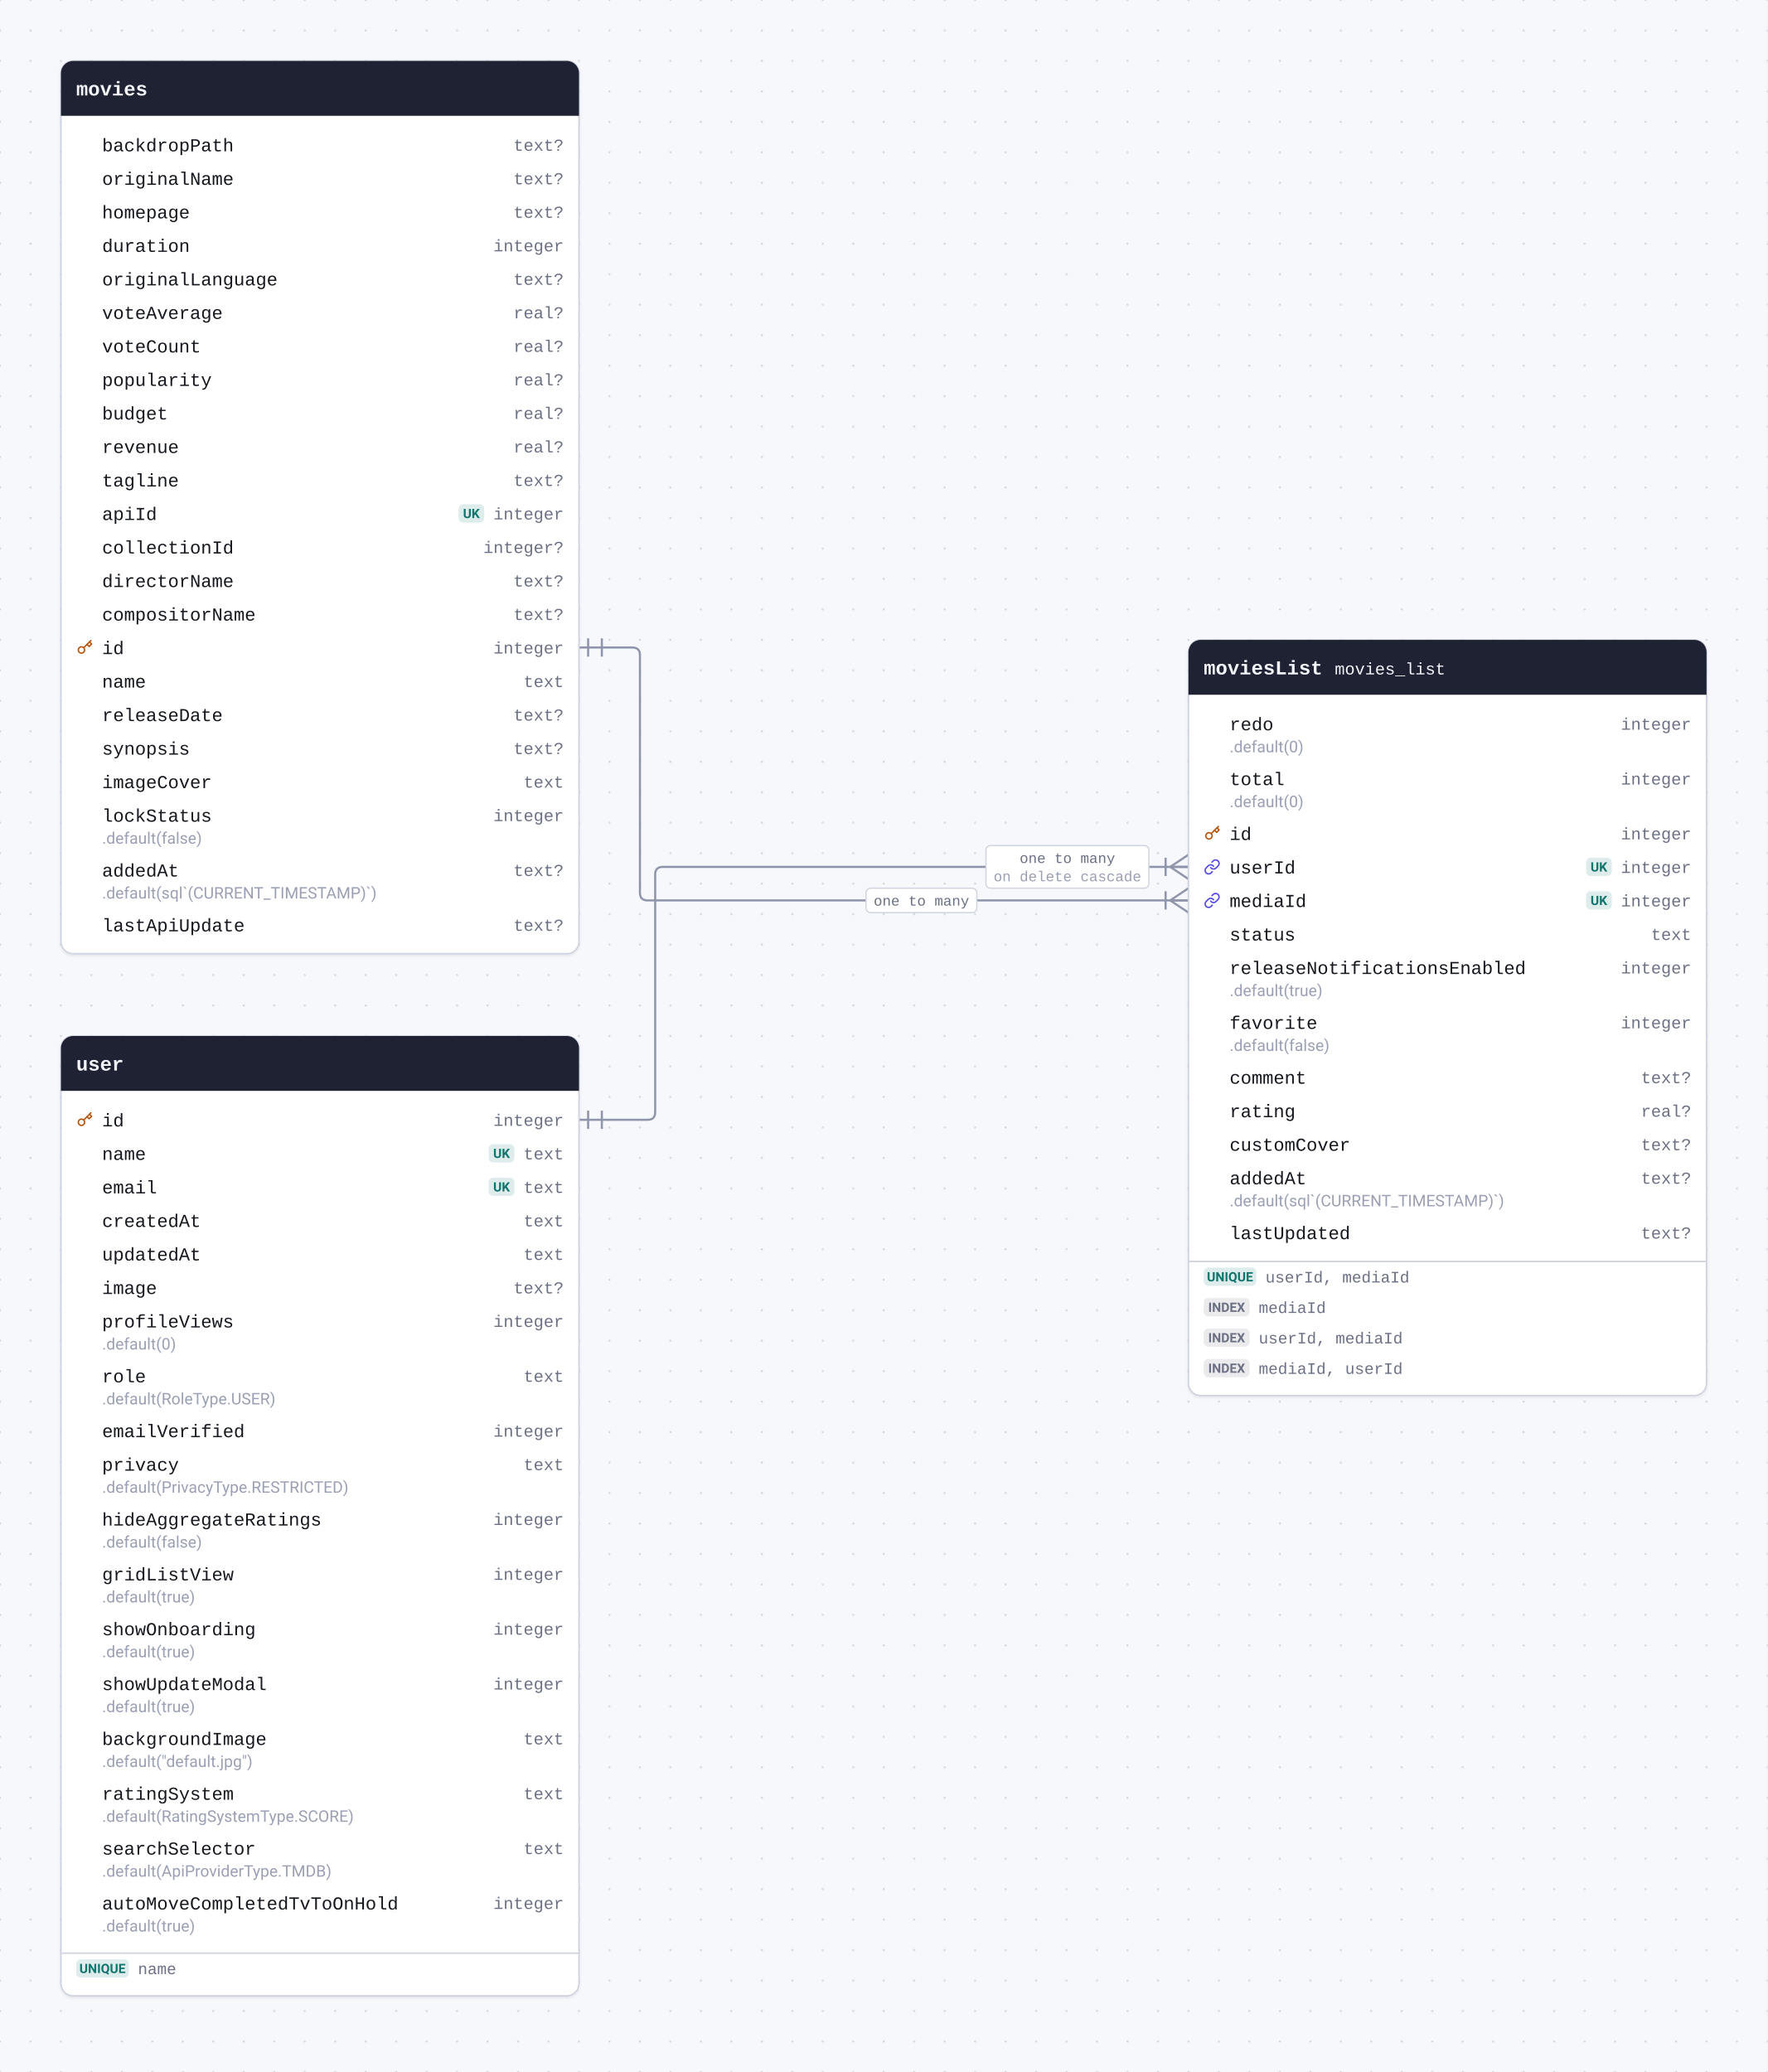
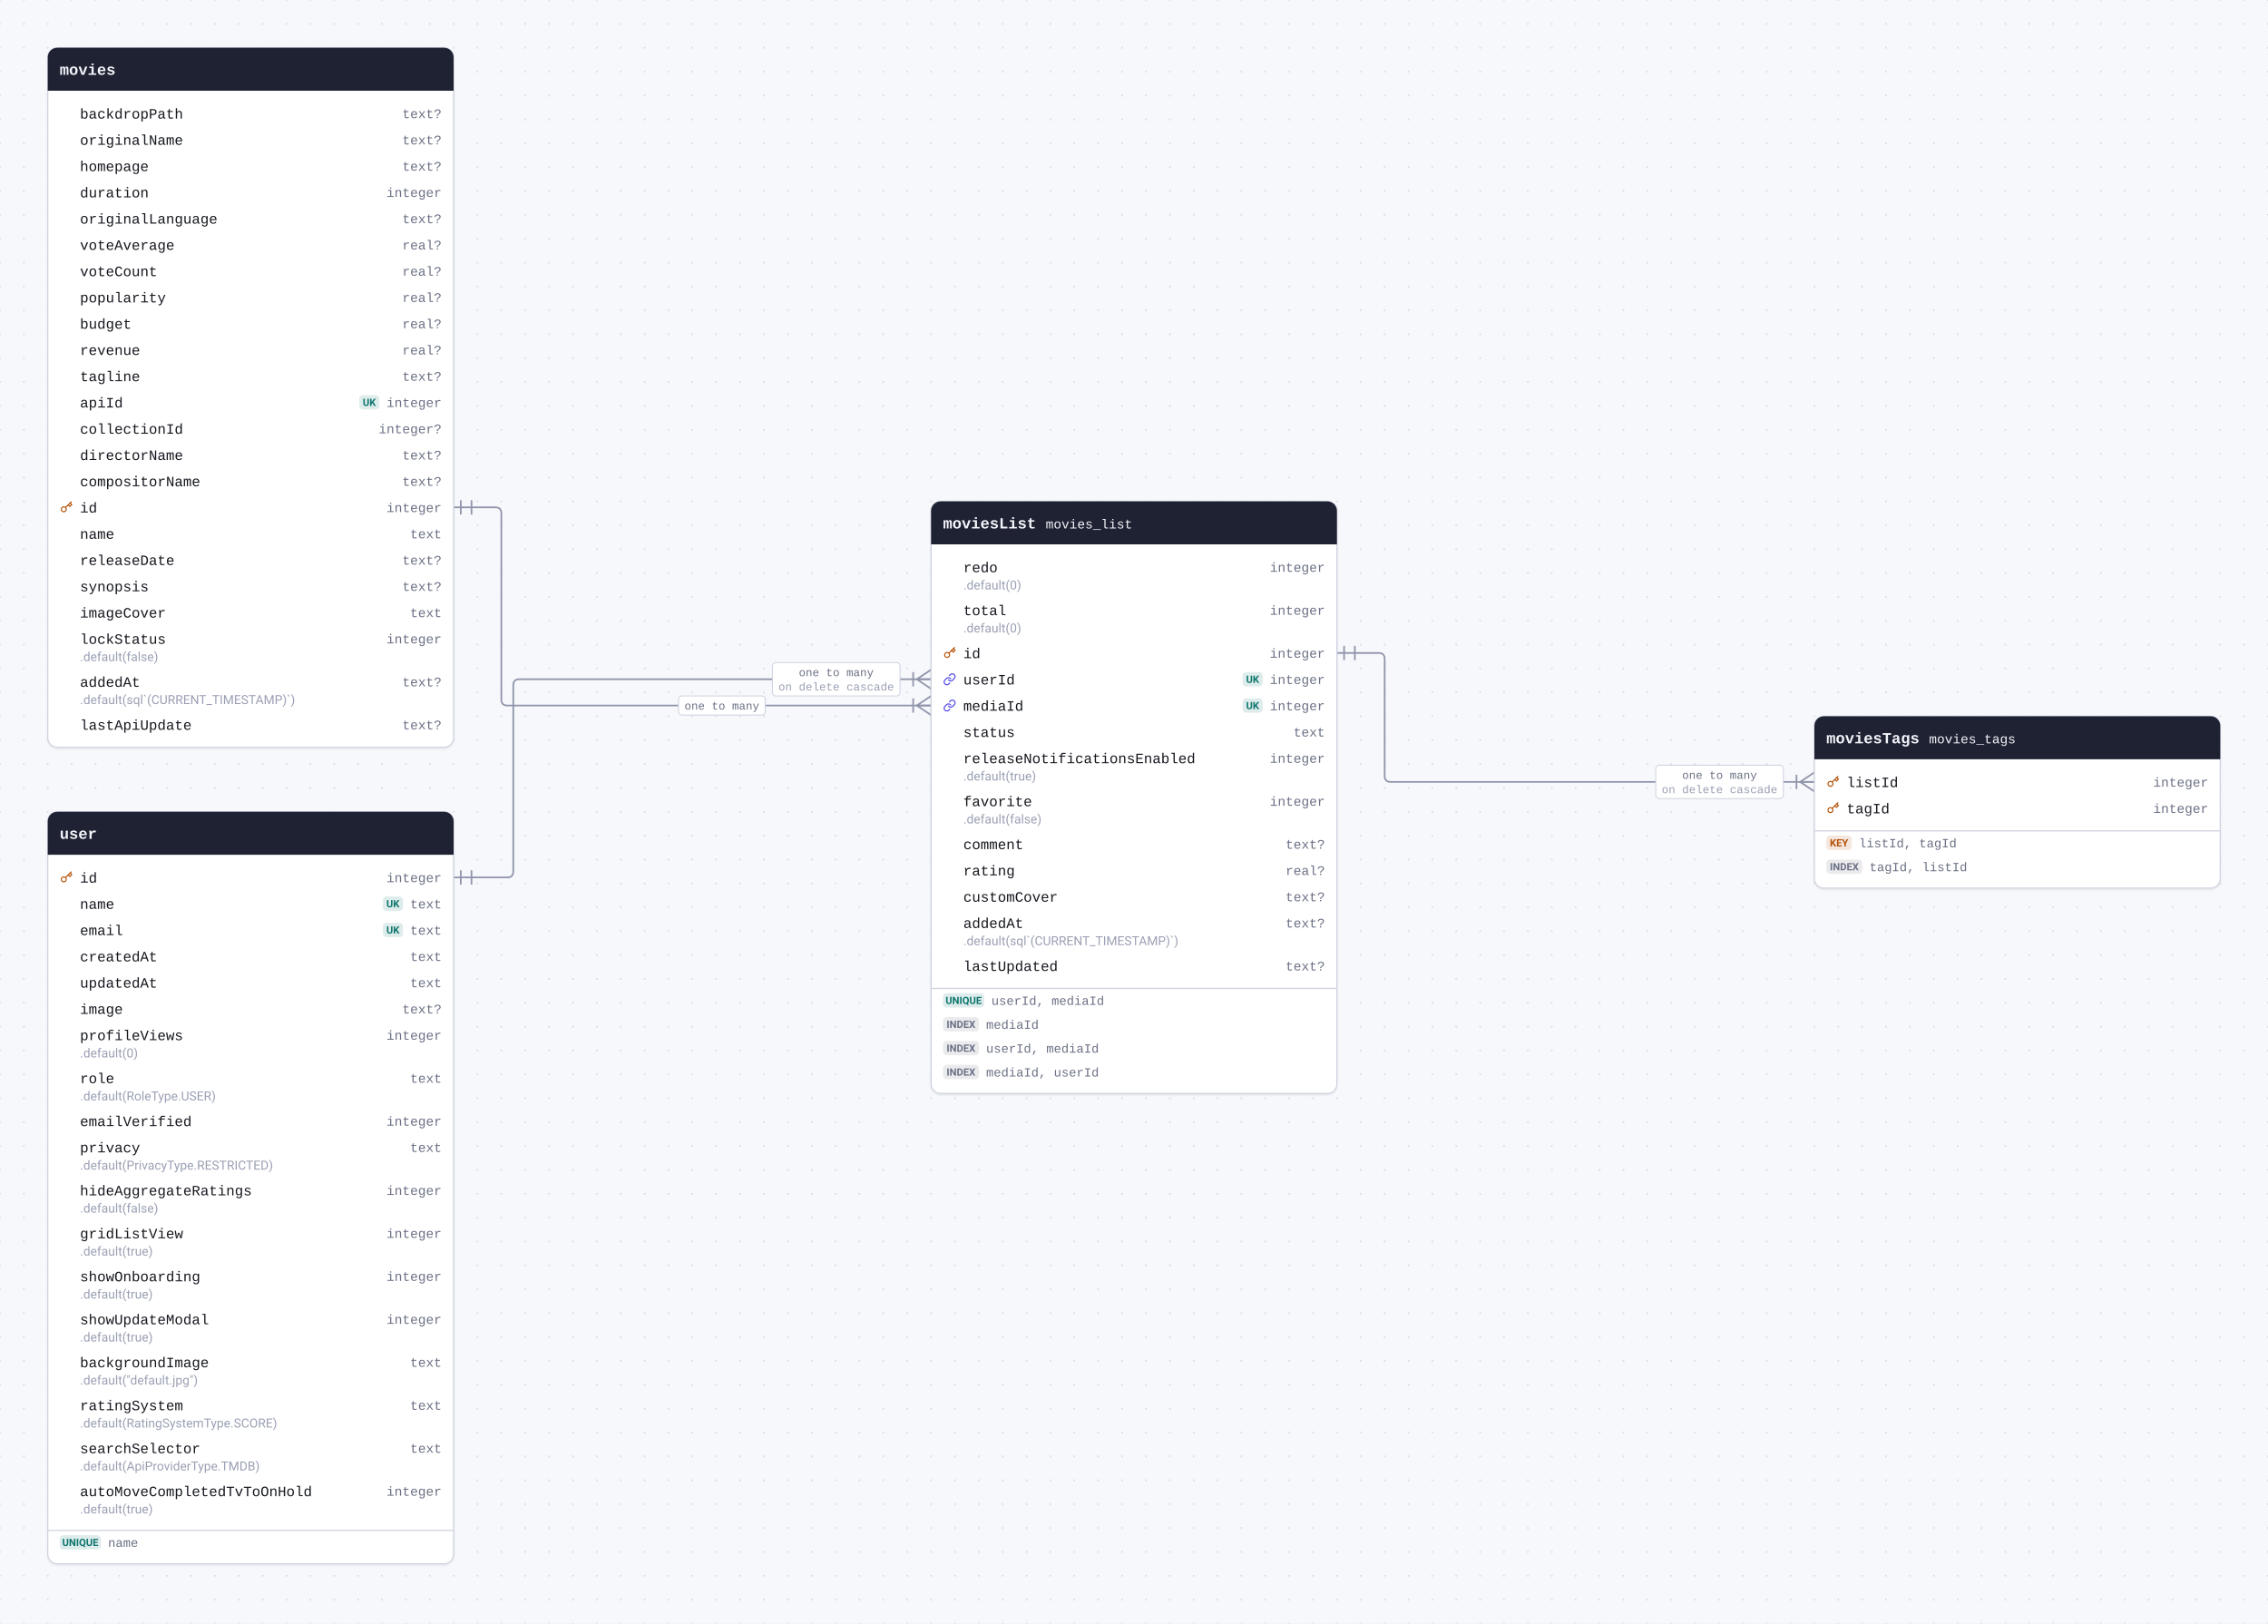
- <svg xmlns="http://www.w3.org/2000/svg" width="1160" height="1360" viewBox="0 0 1160 1360">
+ <svg xmlns="http://www.w3.org/2000/svg" width="1900" height="1360" viewBox="0 0 1900 1360">
  <defs>
    <pattern id="dots" x="-0.7" y="-0.7" width="20" height="20" patternUnits="userSpaceOnUse">
      <circle cx="0.7" cy="0.7" r="0.7" fill="#d4d4dc" />
    </pattern>
    <filter id="node-shadow" x="-5%" y="-5%" width="110%" height="115%">
      <feDropShadow dx="0" dy="1" stdDeviation="1" flood-color="#000000" flood-opacity="0.08" />
    </filter>
  </defs>
-   <rect x="0" y="0" width="1160" height="1360" fill="#f7f8fb" />
-   <rect x="0" y="0" width="1160" height="1360" fill="url(#dots)" />
+   <rect x="0" y="0" width="1900" height="1360" fill="#f7f8fb" />
+   <rect x="0" y="0" width="1900" height="1360" fill="url(#dots)" />
  <g class="relation-edge">
    <path d="M380 735L400 735L 425,735Q 430,735 430,730L 430,574Q 430,569 435,569L760 569L780 569" fill="none" stroke="#9095ab" stroke-width="1.4" />
    <g transform="translate(380 735) scale(-1 1)" fill="none" stroke="#9095ab" stroke-width="1.4">
      <path d="M-6 -6 L-6 6" />
      <path d="M-15 -6 L-15 6" />
    </g>
    <g transform="translate(780 569)" fill="none" stroke="#9095ab" stroke-width="1.4">
      <path d="M0 -8 L-12 0 L0 8 M-12 0 L0 0" />
      <path d="M-15 -6 L-15 6" />
    </g>
  </g>
  <g class="relation-edge">
    <path d="M380 425L400 425L 415,425Q 420,425 420,430L 420,586Q 420,591 425,591L760 591L780 591" fill="none" stroke="#9095ab" stroke-width="1.4" />
    <g transform="translate(380 425) scale(-1 1)" fill="none" stroke="#9095ab" stroke-width="1.4">
      <path d="M-6 -6 L-6 6" />
      <path d="M-15 -6 L-15 6" />
    </g>
    <g transform="translate(780 591)" fill="none" stroke="#9095ab" stroke-width="1.4">
+       <path d="M0 -8 L-12 0 L0 8 M-12 0 L0 0" />
+       <path d="M-15 -6 L-15 6" />
+     </g>
+   </g>
+   <g class="relation-edge">
+     <path d="M1120 547L1140 547L 1155,547Q 1160,547 1160,552L 1160,650Q 1160,655 1165,655L1500 655L1520 655" fill="none" stroke="#9095ab" stroke-width="1.4" />
+     <g transform="translate(1120 547) scale(-1 1)" fill="none" stroke="#9095ab" stroke-width="1.4">
+       <path d="M-6 -6 L-6 6" />
+       <path d="M-15 -6 L-15 6" />
+     </g>
+     <g transform="translate(1520 655)" fill="none" stroke="#9095ab" stroke-width="1.4">
      <path d="M0 -8 L-12 0 L0 8 M-12 0 L0 0" />
      <path d="M-15 -6 L-15 6" />
    </g>
  </g>
  <g class="model-node">
    <clipPath id="node-clip-0">
      <rect x="40" y="680" width="340" height="630" rx="8" />
    </clipPath>
    <rect x="40" y="680" width="340" height="630" rx="8" fill="#ffffff" stroke="#cfd3e0" filter="url(#node-shadow)" />
    <rect x="40" y="680" width="340" height="36" fill="#1f2233" clip-path="url(#node-clip-0)" />
    <text x="50" y="702.68" font-family="ui-monospace, SF Mono, Menlo, Consolas, Liberation Mono, DejaVu Sans Mono, monospace" font-size="13" font-weight="700" fill="#f4f5fa">user</text>
    <g transform="translate(50 729.5) scale(0.46)" fill="none" stroke="#b45309" stroke-width="2" stroke-linecap="round" stroke-linejoin="round">
      <circle cx="7.5" cy="15.5" r="4.5" />
      <path d="m21 2-9.6 9.6" />
      <path d="m15.5 7.5 3 3L22 7l-3-3" />
    </g>
    <text x="67" y="739.32" font-family="ui-monospace, SF Mono, Menlo, Consolas, Liberation Mono, DejaVu Sans Mono, monospace" font-size="12" fill="#16181f">id</text>
    <text x="370" y="738.96" font-family="ui-monospace, SF Mono, Menlo, Consolas, Liberation Mono, DejaVu Sans Mono, monospace" font-size="11" text-anchor="end" fill="#6b7084">integer</text>
    <rect x="320.76" y="751" width="16.84" height="12" rx="3" fill="#0f766e" fill-opacity="0.14" />
    <text x="329.18" y="760.06" font-family="ui-sans-serif, -apple-system, Segoe UI, Roboto, Helvetica Neue, Arial, DejaVu Sans, sans-serif" font-size="8.5" font-weight="600" text-anchor="middle" fill="#0f766e">UK</text>
    <text x="67" y="761.32" font-family="ui-monospace, SF Mono, Menlo, Consolas, Liberation Mono, DejaVu Sans Mono, monospace" font-size="12" fill="#16181f">name</text>
    <text x="370" y="760.96" font-family="ui-monospace, SF Mono, Menlo, Consolas, Liberation Mono, DejaVu Sans Mono, monospace" font-size="11" text-anchor="end" fill="#6b7084">text</text>
    <rect x="320.76" y="773" width="16.84" height="12" rx="3" fill="#0f766e" fill-opacity="0.14" />
    <text x="329.18" y="782.06" font-family="ui-sans-serif, -apple-system, Segoe UI, Roboto, Helvetica Neue, Arial, DejaVu Sans, sans-serif" font-size="8.5" font-weight="600" text-anchor="middle" fill="#0f766e">UK</text>
    <text x="67" y="783.32" font-family="ui-monospace, SF Mono, Menlo, Consolas, Liberation Mono, DejaVu Sans Mono, monospace" font-size="12" fill="#16181f">email</text>
    <text x="370" y="782.96" font-family="ui-monospace, SF Mono, Menlo, Consolas, Liberation Mono, DejaVu Sans Mono, monospace" font-size="11" text-anchor="end" fill="#6b7084">text</text>
    <text x="67" y="805.32" font-family="ui-monospace, SF Mono, Menlo, Consolas, Liberation Mono, DejaVu Sans Mono, monospace" font-size="12" fill="#16181f">createdAt</text>
    <text x="370" y="804.96" font-family="ui-monospace, SF Mono, Menlo, Consolas, Liberation Mono, DejaVu Sans Mono, monospace" font-size="11" text-anchor="end" fill="#6b7084">text</text>
    <text x="67" y="827.32" font-family="ui-monospace, SF Mono, Menlo, Consolas, Liberation Mono, DejaVu Sans Mono, monospace" font-size="12" fill="#16181f">updatedAt</text>
    <text x="370" y="826.96" font-family="ui-monospace, SF Mono, Menlo, Consolas, Liberation Mono, DejaVu Sans Mono, monospace" font-size="11" text-anchor="end" fill="#6b7084">text</text>
    <text x="67" y="849.32" font-family="ui-monospace, SF Mono, Menlo, Consolas, Liberation Mono, DejaVu Sans Mono, monospace" font-size="12" fill="#16181f">image</text>
    <text x="370" y="848.96" font-family="ui-monospace, SF Mono, Menlo, Consolas, Liberation Mono, DejaVu Sans Mono, monospace" font-size="11" text-anchor="end" fill="#6b7084">text?</text>
    <text x="67" y="871.32" font-family="ui-monospace, SF Mono, Menlo, Consolas, Liberation Mono, DejaVu Sans Mono, monospace" font-size="12" fill="#16181f">profileViews</text>
    <text x="370" y="870.96" font-family="ui-monospace, SF Mono, Menlo, Consolas, Liberation Mono, DejaVu Sans Mono, monospace" font-size="11" text-anchor="end" fill="#6b7084">integer</text>
    <text x="67" y="885.78" font-family="ui-sans-serif, -apple-system, Segoe UI, Roboto, Helvetica Neue, Arial, DejaVu Sans, sans-serif" font-size="10.5" fill="#9a9fb3">.default(0)</text>
    <text x="67" y="907.32" font-family="ui-monospace, SF Mono, Menlo, Consolas, Liberation Mono, DejaVu Sans Mono, monospace" font-size="12" fill="#16181f">role</text>
    <text x="370" y="906.96" font-family="ui-monospace, SF Mono, Menlo, Consolas, Liberation Mono, DejaVu Sans Mono, monospace" font-size="11" text-anchor="end" fill="#6b7084">text</text>
    <text x="67" y="921.78" font-family="ui-sans-serif, -apple-system, Segoe UI, Roboto, Helvetica Neue, Arial, DejaVu Sans, sans-serif" font-size="10.5" fill="#9a9fb3">.default(RoleType.USER)</text>
    <text x="67" y="943.32" font-family="ui-monospace, SF Mono, Menlo, Consolas, Liberation Mono, DejaVu Sans Mono, monospace" font-size="12" fill="#16181f">emailVerified</text>
    <text x="370" y="942.96" font-family="ui-monospace, SF Mono, Menlo, Consolas, Liberation Mono, DejaVu Sans Mono, monospace" font-size="11" text-anchor="end" fill="#6b7084">integer</text>
    <text x="67" y="965.32" font-family="ui-monospace, SF Mono, Menlo, Consolas, Liberation Mono, DejaVu Sans Mono, monospace" font-size="12" fill="#16181f">privacy</text>
    <text x="370" y="964.96" font-family="ui-monospace, SF Mono, Menlo, Consolas, Liberation Mono, DejaVu Sans Mono, monospace" font-size="11" text-anchor="end" fill="#6b7084">text</text>
    <text x="67" y="979.78" font-family="ui-sans-serif, -apple-system, Segoe UI, Roboto, Helvetica Neue, Arial, DejaVu Sans, sans-serif" font-size="10.5" fill="#9a9fb3">.default(PrivacyType.RESTRICTED)</text>
    <text x="67" y="1001.32" font-family="ui-monospace, SF Mono, Menlo, Consolas, Liberation Mono, DejaVu Sans Mono, monospace" font-size="12" fill="#16181f">hideAggregateRatings</text>
    <text x="370" y="1000.96" font-family="ui-monospace, SF Mono, Menlo, Consolas, Liberation Mono, DejaVu Sans Mono, monospace" font-size="11" text-anchor="end" fill="#6b7084">integer</text>
    <text x="67" y="1015.78" font-family="ui-sans-serif, -apple-system, Segoe UI, Roboto, Helvetica Neue, Arial, DejaVu Sans, sans-serif" font-size="10.5" fill="#9a9fb3">.default(false)</text>
    <text x="67" y="1037.32" font-family="ui-monospace, SF Mono, Menlo, Consolas, Liberation Mono, DejaVu Sans Mono, monospace" font-size="12" fill="#16181f">gridListView</text>
    <text x="370" y="1036.96" font-family="ui-monospace, SF Mono, Menlo, Consolas, Liberation Mono, DejaVu Sans Mono, monospace" font-size="11" text-anchor="end" fill="#6b7084">integer</text>
    <text x="67" y="1051.78" font-family="ui-sans-serif, -apple-system, Segoe UI, Roboto, Helvetica Neue, Arial, DejaVu Sans, sans-serif" font-size="10.5" fill="#9a9fb3">.default(true)</text>
    <text x="67" y="1073.32" font-family="ui-monospace, SF Mono, Menlo, Consolas, Liberation Mono, DejaVu Sans Mono, monospace" font-size="12" fill="#16181f">showOnboarding</text>
    <text x="370" y="1072.96" font-family="ui-monospace, SF Mono, Menlo, Consolas, Liberation Mono, DejaVu Sans Mono, monospace" font-size="11" text-anchor="end" fill="#6b7084">integer</text>
    <text x="67" y="1087.78" font-family="ui-sans-serif, -apple-system, Segoe UI, Roboto, Helvetica Neue, Arial, DejaVu Sans, sans-serif" font-size="10.5" fill="#9a9fb3">.default(true)</text>
    <text x="67" y="1109.32" font-family="ui-monospace, SF Mono, Menlo, Consolas, Liberation Mono, DejaVu Sans Mono, monospace" font-size="12" fill="#16181f">showUpdateModal</text>
    <text x="370" y="1108.96" font-family="ui-monospace, SF Mono, Menlo, Consolas, Liberation Mono, DejaVu Sans Mono, monospace" font-size="11" text-anchor="end" fill="#6b7084">integer</text>
    <text x="67" y="1123.78" font-family="ui-sans-serif, -apple-system, Segoe UI, Roboto, Helvetica Neue, Arial, DejaVu Sans, sans-serif" font-size="10.5" fill="#9a9fb3">.default(true)</text>
    <text x="67" y="1145.32" font-family="ui-monospace, SF Mono, Menlo, Consolas, Liberation Mono, DejaVu Sans Mono, monospace" font-size="12" fill="#16181f">backgroundImage</text>
    <text x="370" y="1144.96" font-family="ui-monospace, SF Mono, Menlo, Consolas, Liberation Mono, DejaVu Sans Mono, monospace" font-size="11" text-anchor="end" fill="#6b7084">text</text>
    <text x="67" y="1159.78" font-family="ui-sans-serif, -apple-system, Segoe UI, Roboto, Helvetica Neue, Arial, DejaVu Sans, sans-serif" font-size="10.5" fill="#9a9fb3">.default("default.jpg")</text>
    <text x="67" y="1181.32" font-family="ui-monospace, SF Mono, Menlo, Consolas, Liberation Mono, DejaVu Sans Mono, monospace" font-size="12" fill="#16181f">ratingSystem</text>
    <text x="370" y="1180.96" font-family="ui-monospace, SF Mono, Menlo, Consolas, Liberation Mono, DejaVu Sans Mono, monospace" font-size="11" text-anchor="end" fill="#6b7084">text</text>
    <text x="67" y="1195.78" font-family="ui-sans-serif, -apple-system, Segoe UI, Roboto, Helvetica Neue, Arial, DejaVu Sans, sans-serif" font-size="10.5" fill="#9a9fb3">.default(RatingSystemType.SCORE)</text>
    <text x="67" y="1217.32" font-family="ui-monospace, SF Mono, Menlo, Consolas, Liberation Mono, DejaVu Sans Mono, monospace" font-size="12" fill="#16181f">searchSelector</text>
    <text x="370" y="1216.96" font-family="ui-monospace, SF Mono, Menlo, Consolas, Liberation Mono, DejaVu Sans Mono, monospace" font-size="11" text-anchor="end" fill="#6b7084">text</text>
    <text x="67" y="1231.78" font-family="ui-sans-serif, -apple-system, Segoe UI, Roboto, Helvetica Neue, Arial, DejaVu Sans, sans-serif" font-size="10.5" fill="#9a9fb3">.default(ApiProviderType.TMDB)</text>
    <text x="67" y="1253.32" font-family="ui-monospace, SF Mono, Menlo, Consolas, Liberation Mono, DejaVu Sans Mono, monospace" font-size="12" fill="#16181f">autoMoveCompletedTvToOnHold</text>
    <text x="370" y="1252.96" font-family="ui-monospace, SF Mono, Menlo, Consolas, Liberation Mono, DejaVu Sans Mono, monospace" font-size="11" text-anchor="end" fill="#6b7084">integer</text>
    <text x="67" y="1267.78" font-family="ui-sans-serif, -apple-system, Segoe UI, Roboto, Helvetica Neue, Arial, DejaVu Sans, sans-serif" font-size="10.5" fill="#9a9fb3">.default(true)</text>
    <path d="M40 1282H380" stroke="#cfd3e0" stroke-width="1" />
    <rect x="50" y="1286" width="34.52" height="12" rx="3" fill="#0f766e" fill-opacity="0.14" />
    <text x="67.26" y="1295.06" font-family="ui-sans-serif, -apple-system, Segoe UI, Roboto, Helvetica Neue, Arial, DejaVu Sans, sans-serif" font-size="8.5" font-weight="600" text-anchor="middle" fill="#0f766e">UNIQUE</text>
    <text x="90.52" y="1295.78" font-family="ui-monospace, SF Mono, Menlo, Consolas, Liberation Mono, DejaVu Sans Mono, monospace" font-size="10.5" fill="#6b7084">name</text>
  </g>
  <g class="model-node">
    <clipPath id="node-clip-1">
      <rect x="40" y="40" width="340" height="586" rx="8" />
    </clipPath>
    <rect x="40" y="40" width="340" height="586" rx="8" fill="#ffffff" stroke="#cfd3e0" filter="url(#node-shadow)" />
    <rect x="40" y="40" width="340" height="36" fill="#1f2233" clip-path="url(#node-clip-1)" />
    <text x="50" y="62.68" font-family="ui-monospace, SF Mono, Menlo, Consolas, Liberation Mono, DejaVu Sans Mono, monospace" font-size="13" font-weight="700" fill="#f4f5fa">movies</text>
    <text x="67" y="99.32" font-family="ui-monospace, SF Mono, Menlo, Consolas, Liberation Mono, DejaVu Sans Mono, monospace" font-size="12" fill="#16181f">backdropPath</text>
    <text x="370" y="98.96" font-family="ui-monospace, SF Mono, Menlo, Consolas, Liberation Mono, DejaVu Sans Mono, monospace" font-size="11" text-anchor="end" fill="#6b7084">text?</text>
    <text x="67" y="121.32" font-family="ui-monospace, SF Mono, Menlo, Consolas, Liberation Mono, DejaVu Sans Mono, monospace" font-size="12" fill="#16181f">originalName</text>
    <text x="370" y="120.96" font-family="ui-monospace, SF Mono, Menlo, Consolas, Liberation Mono, DejaVu Sans Mono, monospace" font-size="11" text-anchor="end" fill="#6b7084">text?</text>
    <text x="67" y="143.32" font-family="ui-monospace, SF Mono, Menlo, Consolas, Liberation Mono, DejaVu Sans Mono, monospace" font-size="12" fill="#16181f">homepage</text>
    <text x="370" y="142.96" font-family="ui-monospace, SF Mono, Menlo, Consolas, Liberation Mono, DejaVu Sans Mono, monospace" font-size="11" text-anchor="end" fill="#6b7084">text?</text>
    <text x="67" y="165.32" font-family="ui-monospace, SF Mono, Menlo, Consolas, Liberation Mono, DejaVu Sans Mono, monospace" font-size="12" fill="#16181f">duration</text>
    <text x="370" y="164.96" font-family="ui-monospace, SF Mono, Menlo, Consolas, Liberation Mono, DejaVu Sans Mono, monospace" font-size="11" text-anchor="end" fill="#6b7084">integer</text>
    <text x="67" y="187.32" font-family="ui-monospace, SF Mono, Menlo, Consolas, Liberation Mono, DejaVu Sans Mono, monospace" font-size="12" fill="#16181f">originalLanguage</text>
    <text x="370" y="186.96" font-family="ui-monospace, SF Mono, Menlo, Consolas, Liberation Mono, DejaVu Sans Mono, monospace" font-size="11" text-anchor="end" fill="#6b7084">text?</text>
    <text x="67" y="209.32" font-family="ui-monospace, SF Mono, Menlo, Consolas, Liberation Mono, DejaVu Sans Mono, monospace" font-size="12" fill="#16181f">voteAverage</text>
    <text x="370" y="208.96" font-family="ui-monospace, SF Mono, Menlo, Consolas, Liberation Mono, DejaVu Sans Mono, monospace" font-size="11" text-anchor="end" fill="#6b7084">real?</text>
    <text x="67" y="231.32" font-family="ui-monospace, SF Mono, Menlo, Consolas, Liberation Mono, DejaVu Sans Mono, monospace" font-size="12" fill="#16181f">voteCount</text>
    <text x="370" y="230.96" font-family="ui-monospace, SF Mono, Menlo, Consolas, Liberation Mono, DejaVu Sans Mono, monospace" font-size="11" text-anchor="end" fill="#6b7084">real?</text>
    <text x="67" y="253.32" font-family="ui-monospace, SF Mono, Menlo, Consolas, Liberation Mono, DejaVu Sans Mono, monospace" font-size="12" fill="#16181f">popularity</text>
    <text x="370" y="252.96" font-family="ui-monospace, SF Mono, Menlo, Consolas, Liberation Mono, DejaVu Sans Mono, monospace" font-size="11" text-anchor="end" fill="#6b7084">real?</text>
    <text x="67" y="275.32" font-family="ui-monospace, SF Mono, Menlo, Consolas, Liberation Mono, DejaVu Sans Mono, monospace" font-size="12" fill="#16181f">budget</text>
    <text x="370" y="274.96" font-family="ui-monospace, SF Mono, Menlo, Consolas, Liberation Mono, DejaVu Sans Mono, monospace" font-size="11" text-anchor="end" fill="#6b7084">real?</text>
    <text x="67" y="297.32" font-family="ui-monospace, SF Mono, Menlo, Consolas, Liberation Mono, DejaVu Sans Mono, monospace" font-size="12" fill="#16181f">revenue</text>
    <text x="370" y="296.96" font-family="ui-monospace, SF Mono, Menlo, Consolas, Liberation Mono, DejaVu Sans Mono, monospace" font-size="11" text-anchor="end" fill="#6b7084">real?</text>
    <text x="67" y="319.32" font-family="ui-monospace, SF Mono, Menlo, Consolas, Liberation Mono, DejaVu Sans Mono, monospace" font-size="12" fill="#16181f">tagline</text>
    <text x="370" y="318.96" font-family="ui-monospace, SF Mono, Menlo, Consolas, Liberation Mono, DejaVu Sans Mono, monospace" font-size="11" text-anchor="end" fill="#6b7084">text?</text>
    <rect x="300.96" y="331" width="16.84" height="12" rx="3" fill="#0f766e" fill-opacity="0.14" />
    <text x="309.38" y="340.06" font-family="ui-sans-serif, -apple-system, Segoe UI, Roboto, Helvetica Neue, Arial, DejaVu Sans, sans-serif" font-size="8.5" font-weight="600" text-anchor="middle" fill="#0f766e">UK</text>
    <text x="67" y="341.32" font-family="ui-monospace, SF Mono, Menlo, Consolas, Liberation Mono, DejaVu Sans Mono, monospace" font-size="12" fill="#16181f">apiId</text>
    <text x="370" y="340.96" font-family="ui-monospace, SF Mono, Menlo, Consolas, Liberation Mono, DejaVu Sans Mono, monospace" font-size="11" text-anchor="end" fill="#6b7084">integer</text>
    <text x="67" y="363.32" font-family="ui-monospace, SF Mono, Menlo, Consolas, Liberation Mono, DejaVu Sans Mono, monospace" font-size="12" fill="#16181f">collectionId</text>
    <text x="370" y="362.96" font-family="ui-monospace, SF Mono, Menlo, Consolas, Liberation Mono, DejaVu Sans Mono, monospace" font-size="11" text-anchor="end" fill="#6b7084">integer?</text>
    <text x="67" y="385.32" font-family="ui-monospace, SF Mono, Menlo, Consolas, Liberation Mono, DejaVu Sans Mono, monospace" font-size="12" fill="#16181f">directorName</text>
    <text x="370" y="384.96" font-family="ui-monospace, SF Mono, Menlo, Consolas, Liberation Mono, DejaVu Sans Mono, monospace" font-size="11" text-anchor="end" fill="#6b7084">text?</text>
    <text x="67" y="407.32" font-family="ui-monospace, SF Mono, Menlo, Consolas, Liberation Mono, DejaVu Sans Mono, monospace" font-size="12" fill="#16181f">compositorName</text>
    <text x="370" y="406.96" font-family="ui-monospace, SF Mono, Menlo, Consolas, Liberation Mono, DejaVu Sans Mono, monospace" font-size="11" text-anchor="end" fill="#6b7084">text?</text>
    <g transform="translate(50 419.5) scale(0.46)" fill="none" stroke="#b45309" stroke-width="2" stroke-linecap="round" stroke-linejoin="round">
      <circle cx="7.5" cy="15.5" r="4.5" />
      <path d="m21 2-9.6 9.6" />
      <path d="m15.5 7.5 3 3L22 7l-3-3" />
    </g>
    <text x="67" y="429.32" font-family="ui-monospace, SF Mono, Menlo, Consolas, Liberation Mono, DejaVu Sans Mono, monospace" font-size="12" fill="#16181f">id</text>
    <text x="370" y="428.96" font-family="ui-monospace, SF Mono, Menlo, Consolas, Liberation Mono, DejaVu Sans Mono, monospace" font-size="11" text-anchor="end" fill="#6b7084">integer</text>
    <text x="67" y="451.32" font-family="ui-monospace, SF Mono, Menlo, Consolas, Liberation Mono, DejaVu Sans Mono, monospace" font-size="12" fill="#16181f">name</text>
    <text x="370" y="450.96" font-family="ui-monospace, SF Mono, Menlo, Consolas, Liberation Mono, DejaVu Sans Mono, monospace" font-size="11" text-anchor="end" fill="#6b7084">text</text>
    <text x="67" y="473.32" font-family="ui-monospace, SF Mono, Menlo, Consolas, Liberation Mono, DejaVu Sans Mono, monospace" font-size="12" fill="#16181f">releaseDate</text>
    <text x="370" y="472.96" font-family="ui-monospace, SF Mono, Menlo, Consolas, Liberation Mono, DejaVu Sans Mono, monospace" font-size="11" text-anchor="end" fill="#6b7084">text?</text>
    <text x="67" y="495.32" font-family="ui-monospace, SF Mono, Menlo, Consolas, Liberation Mono, DejaVu Sans Mono, monospace" font-size="12" fill="#16181f">synopsis</text>
    <text x="370" y="494.96" font-family="ui-monospace, SF Mono, Menlo, Consolas, Liberation Mono, DejaVu Sans Mono, monospace" font-size="11" text-anchor="end" fill="#6b7084">text?</text>
    <text x="67" y="517.32" font-family="ui-monospace, SF Mono, Menlo, Consolas, Liberation Mono, DejaVu Sans Mono, monospace" font-size="12" fill="#16181f">imageCover</text>
    <text x="370" y="516.96" font-family="ui-monospace, SF Mono, Menlo, Consolas, Liberation Mono, DejaVu Sans Mono, monospace" font-size="11" text-anchor="end" fill="#6b7084">text</text>
    <text x="67" y="539.32" font-family="ui-monospace, SF Mono, Menlo, Consolas, Liberation Mono, DejaVu Sans Mono, monospace" font-size="12" fill="#16181f">lockStatus</text>
    <text x="370" y="538.96" font-family="ui-monospace, SF Mono, Menlo, Consolas, Liberation Mono, DejaVu Sans Mono, monospace" font-size="11" text-anchor="end" fill="#6b7084">integer</text>
    <text x="67" y="553.78" font-family="ui-sans-serif, -apple-system, Segoe UI, Roboto, Helvetica Neue, Arial, DejaVu Sans, sans-serif" font-size="10.5" fill="#9a9fb3">.default(false)</text>
    <text x="67" y="575.32" font-family="ui-monospace, SF Mono, Menlo, Consolas, Liberation Mono, DejaVu Sans Mono, monospace" font-size="12" fill="#16181f">addedAt</text>
    <text x="370" y="574.96" font-family="ui-monospace, SF Mono, Menlo, Consolas, Liberation Mono, DejaVu Sans Mono, monospace" font-size="11" text-anchor="end" fill="#6b7084">text?</text>
    <text x="67" y="589.78" font-family="ui-sans-serif, -apple-system, Segoe UI, Roboto, Helvetica Neue, Arial, DejaVu Sans, sans-serif" font-size="10.5" fill="#9a9fb3">.default(sql`(CURRENT_TIMESTAMP)`)</text>
    <text x="67" y="611.32" font-family="ui-monospace, SF Mono, Menlo, Consolas, Liberation Mono, DejaVu Sans Mono, monospace" font-size="12" fill="#16181f">lastApiUpdate</text>
    <text x="370" y="610.96" font-family="ui-monospace, SF Mono, Menlo, Consolas, Liberation Mono, DejaVu Sans Mono, monospace" font-size="11" text-anchor="end" fill="#6b7084">text?</text>
  </g>
  <g class="model-node">
    <clipPath id="node-clip-2">
      <rect x="780" y="420" width="340" height="496" rx="8" />
    </clipPath>
    <rect x="780" y="420" width="340" height="496" rx="8" fill="#ffffff" stroke="#cfd3e0" filter="url(#node-shadow)" />
    <rect x="780" y="420" width="340" height="36" fill="#1f2233" clip-path="url(#node-clip-2)" />
    <text x="790" y="442.68" font-family="ui-monospace, SF Mono, Menlo, Consolas, Liberation Mono, DejaVu Sans Mono, monospace" font-size="13" font-weight="700" fill="#f4f5fa">moviesList<tspan dx="8" font-size="11" font-weight="400" opacity="0.6">movies_list</tspan>
    </text>
    <text x="807" y="479.32" font-family="ui-monospace, SF Mono, Menlo, Consolas, Liberation Mono, DejaVu Sans Mono, monospace" font-size="12" fill="#16181f">redo</text>
    <text x="1110" y="478.96" font-family="ui-monospace, SF Mono, Menlo, Consolas, Liberation Mono, DejaVu Sans Mono, monospace" font-size="11" text-anchor="end" fill="#6b7084">integer</text>
    <text x="807" y="493.78" font-family="ui-sans-serif, -apple-system, Segoe UI, Roboto, Helvetica Neue, Arial, DejaVu Sans, sans-serif" font-size="10.5" fill="#9a9fb3">.default(0)</text>
    <text x="807" y="515.32" font-family="ui-monospace, SF Mono, Menlo, Consolas, Liberation Mono, DejaVu Sans Mono, monospace" font-size="12" fill="#16181f">total</text>
    <text x="1110" y="514.96" font-family="ui-monospace, SF Mono, Menlo, Consolas, Liberation Mono, DejaVu Sans Mono, monospace" font-size="11" text-anchor="end" fill="#6b7084">integer</text>
    <text x="807" y="529.78" font-family="ui-sans-serif, -apple-system, Segoe UI, Roboto, Helvetica Neue, Arial, DejaVu Sans, sans-serif" font-size="10.5" fill="#9a9fb3">.default(0)</text>
    <g transform="translate(790 541.5) scale(0.46)" fill="none" stroke="#b45309" stroke-width="2" stroke-linecap="round" stroke-linejoin="round">
      <circle cx="7.5" cy="15.5" r="4.5" />
      <path d="m21 2-9.6 9.6" />
      <path d="m15.5 7.5 3 3L22 7l-3-3" />
    </g>
    <text x="807" y="551.32" font-family="ui-monospace, SF Mono, Menlo, Consolas, Liberation Mono, DejaVu Sans Mono, monospace" font-size="12" fill="#16181f">id</text>
    <text x="1110" y="550.96" font-family="ui-monospace, SF Mono, Menlo, Consolas, Liberation Mono, DejaVu Sans Mono, monospace" font-size="11" text-anchor="end" fill="#6b7084">integer</text>
    <g transform="translate(790 563.5) scale(0.46)" fill="none" stroke="#4f46e5" stroke-width="2" stroke-linecap="round" stroke-linejoin="round">
      <path d="M10 13a5 5 0 0 0 7.54.54l3-3a5 5 0 0 0-7.07-7.07l-1.72 1.71" />
      <path d="M14 11a5 5 0 0 0-7.54-.54l-3 3a5 5 0 0 0 7.07 7.07l1.71-1.71" />
    </g>
    <rect x="1040.96" y="563" width="16.84" height="12" rx="3" fill="#0f766e" fill-opacity="0.14" />
    <text x="1049.38" y="572.06" font-family="ui-sans-serif, -apple-system, Segoe UI, Roboto, Helvetica Neue, Arial, DejaVu Sans, sans-serif" font-size="8.5" font-weight="600" text-anchor="middle" fill="#0f766e">UK</text>
    <text x="807" y="573.32" font-family="ui-monospace, SF Mono, Menlo, Consolas, Liberation Mono, DejaVu Sans Mono, monospace" font-size="12" fill="#16181f">userId</text>
    <text x="1110" y="572.96" font-family="ui-monospace, SF Mono, Menlo, Consolas, Liberation Mono, DejaVu Sans Mono, monospace" font-size="11" text-anchor="end" fill="#6b7084">integer</text>
    <g transform="translate(790 585.5) scale(0.46)" fill="none" stroke="#4f46e5" stroke-width="2" stroke-linecap="round" stroke-linejoin="round">
      <path d="M10 13a5 5 0 0 0 7.54.54l3-3a5 5 0 0 0-7.07-7.07l-1.72 1.71" />
      <path d="M14 11a5 5 0 0 0-7.54-.54l-3 3a5 5 0 0 0 7.07 7.07l1.71-1.71" />
    </g>
    <rect x="1040.96" y="585" width="16.84" height="12" rx="3" fill="#0f766e" fill-opacity="0.14" />
    <text x="1049.38" y="594.06" font-family="ui-sans-serif, -apple-system, Segoe UI, Roboto, Helvetica Neue, Arial, DejaVu Sans, sans-serif" font-size="8.5" font-weight="600" text-anchor="middle" fill="#0f766e">UK</text>
    <text x="807" y="595.32" font-family="ui-monospace, SF Mono, Menlo, Consolas, Liberation Mono, DejaVu Sans Mono, monospace" font-size="12" fill="#16181f">mediaId</text>
    <text x="1110" y="594.96" font-family="ui-monospace, SF Mono, Menlo, Consolas, Liberation Mono, DejaVu Sans Mono, monospace" font-size="11" text-anchor="end" fill="#6b7084">integer</text>
    <text x="807" y="617.32" font-family="ui-monospace, SF Mono, Menlo, Consolas, Liberation Mono, DejaVu Sans Mono, monospace" font-size="12" fill="#16181f">status</text>
    <text x="1110" y="616.96" font-family="ui-monospace, SF Mono, Menlo, Consolas, Liberation Mono, DejaVu Sans Mono, monospace" font-size="11" text-anchor="end" fill="#6b7084">text</text>
    <text x="807" y="639.32" font-family="ui-monospace, SF Mono, Menlo, Consolas, Liberation Mono, DejaVu Sans Mono, monospace" font-size="12" fill="#16181f">releaseNotificationsEnabled</text>
    <text x="1110" y="638.96" font-family="ui-monospace, SF Mono, Menlo, Consolas, Liberation Mono, DejaVu Sans Mono, monospace" font-size="11" text-anchor="end" fill="#6b7084">integer</text>
    <text x="807" y="653.78" font-family="ui-sans-serif, -apple-system, Segoe UI, Roboto, Helvetica Neue, Arial, DejaVu Sans, sans-serif" font-size="10.5" fill="#9a9fb3">.default(true)</text>
    <text x="807" y="675.32" font-family="ui-monospace, SF Mono, Menlo, Consolas, Liberation Mono, DejaVu Sans Mono, monospace" font-size="12" fill="#16181f">favorite</text>
    <text x="1110" y="674.96" font-family="ui-monospace, SF Mono, Menlo, Consolas, Liberation Mono, DejaVu Sans Mono, monospace" font-size="11" text-anchor="end" fill="#6b7084">integer</text>
    <text x="807" y="689.78" font-family="ui-sans-serif, -apple-system, Segoe UI, Roboto, Helvetica Neue, Arial, DejaVu Sans, sans-serif" font-size="10.5" fill="#9a9fb3">.default(false)</text>
    <text x="807" y="711.32" font-family="ui-monospace, SF Mono, Menlo, Consolas, Liberation Mono, DejaVu Sans Mono, monospace" font-size="12" fill="#16181f">comment</text>
    <text x="1110" y="710.96" font-family="ui-monospace, SF Mono, Menlo, Consolas, Liberation Mono, DejaVu Sans Mono, monospace" font-size="11" text-anchor="end" fill="#6b7084">text?</text>
    <text x="807" y="733.32" font-family="ui-monospace, SF Mono, Menlo, Consolas, Liberation Mono, DejaVu Sans Mono, monospace" font-size="12" fill="#16181f">rating</text>
    <text x="1110" y="732.96" font-family="ui-monospace, SF Mono, Menlo, Consolas, Liberation Mono, DejaVu Sans Mono, monospace" font-size="11" text-anchor="end" fill="#6b7084">real?</text>
    <text x="807" y="755.32" font-family="ui-monospace, SF Mono, Menlo, Consolas, Liberation Mono, DejaVu Sans Mono, monospace" font-size="12" fill="#16181f">customCover</text>
    <text x="1110" y="754.96" font-family="ui-monospace, SF Mono, Menlo, Consolas, Liberation Mono, DejaVu Sans Mono, monospace" font-size="11" text-anchor="end" fill="#6b7084">text?</text>
    <text x="807" y="777.32" font-family="ui-monospace, SF Mono, Menlo, Consolas, Liberation Mono, DejaVu Sans Mono, monospace" font-size="12" fill="#16181f">addedAt</text>
    <text x="1110" y="776.96" font-family="ui-monospace, SF Mono, Menlo, Consolas, Liberation Mono, DejaVu Sans Mono, monospace" font-size="11" text-anchor="end" fill="#6b7084">text?</text>
    <text x="807" y="791.78" font-family="ui-sans-serif, -apple-system, Segoe UI, Roboto, Helvetica Neue, Arial, DejaVu Sans, sans-serif" font-size="10.5" fill="#9a9fb3">.default(sql`(CURRENT_TIMESTAMP)`)</text>
    <text x="807" y="813.32" font-family="ui-monospace, SF Mono, Menlo, Consolas, Liberation Mono, DejaVu Sans Mono, monospace" font-size="12" fill="#16181f">lastUpdated</text>
    <text x="1110" y="812.96" font-family="ui-monospace, SF Mono, Menlo, Consolas, Liberation Mono, DejaVu Sans Mono, monospace" font-size="11" text-anchor="end" fill="#6b7084">text?</text>
    <path d="M780 828H1120" stroke="#cfd3e0" stroke-width="1" />
    <rect x="790" y="832" width="34.52" height="12" rx="3" fill="#0f766e" fill-opacity="0.14" />
    <text x="807.26" y="841.06" font-family="ui-sans-serif, -apple-system, Segoe UI, Roboto, Helvetica Neue, Arial, DejaVu Sans, sans-serif" font-size="8.5" font-weight="600" text-anchor="middle" fill="#0f766e">UNIQUE</text>
    <text x="830.52" y="841.78" font-family="ui-monospace, SF Mono, Menlo, Consolas, Liberation Mono, DejaVu Sans Mono, monospace" font-size="10.5" fill="#6b7084">userId, mediaId</text>
    <rect x="790" y="852" width="30.1" height="12" rx="3" fill="#6b7084" fill-opacity="0.14" />
    <text x="805.05" y="861.06" font-family="ui-sans-serif, -apple-system, Segoe UI, Roboto, Helvetica Neue, Arial, DejaVu Sans, sans-serif" font-size="8.5" font-weight="600" text-anchor="middle" fill="#6b7084">INDEX</text>
    <text x="826.1" y="861.78" font-family="ui-monospace, SF Mono, Menlo, Consolas, Liberation Mono, DejaVu Sans Mono, monospace" font-size="10.5" fill="#6b7084">mediaId</text>
    <rect x="790" y="872" width="30.1" height="12" rx="3" fill="#6b7084" fill-opacity="0.14" />
    <text x="805.05" y="881.06" font-family="ui-sans-serif, -apple-system, Segoe UI, Roboto, Helvetica Neue, Arial, DejaVu Sans, sans-serif" font-size="8.5" font-weight="600" text-anchor="middle" fill="#6b7084">INDEX</text>
    <text x="826.1" y="881.78" font-family="ui-monospace, SF Mono, Menlo, Consolas, Liberation Mono, DejaVu Sans Mono, monospace" font-size="10.5" fill="#6b7084">userId, mediaId</text>
    <rect x="790" y="892" width="30.1" height="12" rx="3" fill="#6b7084" fill-opacity="0.14" />
    <text x="805.05" y="901.06" font-family="ui-sans-serif, -apple-system, Segoe UI, Roboto, Helvetica Neue, Arial, DejaVu Sans, sans-serif" font-size="8.5" font-weight="600" text-anchor="middle" fill="#6b7084">INDEX</text>
    <text x="826.1" y="901.78" font-family="ui-monospace, SF Mono, Menlo, Consolas, Liberation Mono, DejaVu Sans Mono, monospace" font-size="10.5" fill="#6b7084">mediaId, userId</text>
  </g>
+   <g class="model-node">
+     <clipPath id="node-clip-3">
+       <rect x="1520" y="600" width="340" height="144" rx="8" />
+     </clipPath>
+     <rect x="1520" y="600" width="340" height="144" rx="8" fill="#ffffff" stroke="#cfd3e0" filter="url(#node-shadow)" />
+     <rect x="1520" y="600" width="340" height="36" fill="#1f2233" clip-path="url(#node-clip-3)" />
+     <text x="1530" y="622.68" font-family="ui-monospace, SF Mono, Menlo, Consolas, Liberation Mono, DejaVu Sans Mono, monospace" font-size="13" font-weight="700" fill="#f4f5fa">moviesTags<tspan dx="8" font-size="11" font-weight="400" opacity="0.6">movies_tags</tspan>
+     </text>
+     <g transform="translate(1530 649.5) scale(0.46)" fill="none" stroke="#b45309" stroke-width="2" stroke-linecap="round" stroke-linejoin="round">
+       <circle cx="7.5" cy="15.5" r="4.5" />
+       <path d="m21 2-9.6 9.6" />
+       <path d="m15.5 7.5 3 3L22 7l-3-3" />
+     </g>
+     <text x="1547" y="659.32" font-family="ui-monospace, SF Mono, Menlo, Consolas, Liberation Mono, DejaVu Sans Mono, monospace" font-size="12" fill="#16181f">listId</text>
+     <text x="1850" y="658.96" font-family="ui-monospace, SF Mono, Menlo, Consolas, Liberation Mono, DejaVu Sans Mono, monospace" font-size="11" text-anchor="end" fill="#6b7084">integer</text>
+     <g transform="translate(1530 671.5) scale(0.46)" fill="none" stroke="#b45309" stroke-width="2" stroke-linecap="round" stroke-linejoin="round">
+       <circle cx="7.5" cy="15.5" r="4.5" />
+       <path d="m21 2-9.6 9.6" />
+       <path d="m15.5 7.5 3 3L22 7l-3-3" />
+     </g>
+     <text x="1547" y="681.32" font-family="ui-monospace, SF Mono, Menlo, Consolas, Liberation Mono, DejaVu Sans Mono, monospace" font-size="12" fill="#16181f">tagId</text>
+     <text x="1850" y="680.96" font-family="ui-monospace, SF Mono, Menlo, Consolas, Liberation Mono, DejaVu Sans Mono, monospace" font-size="11" text-anchor="end" fill="#6b7084">integer</text>
+     <path d="M1520 696H1860" stroke="#cfd3e0" stroke-width="1" />
+     <rect x="1530" y="700" width="21.26" height="12" rx="3" fill="#b45309" fill-opacity="0.14" />
+     <text x="1540.63" y="709.06" font-family="ui-sans-serif, -apple-system, Segoe UI, Roboto, Helvetica Neue, Arial, DejaVu Sans, sans-serif" font-size="8.5" font-weight="600" text-anchor="middle" fill="#b45309">KEY</text>
+     <text x="1557.26" y="709.78" font-family="ui-monospace, SF Mono, Menlo, Consolas, Liberation Mono, DejaVu Sans Mono, monospace" font-size="10.5" fill="#6b7084">listId, tagId</text>
+     <rect x="1530" y="720" width="30.1" height="12" rx="3" fill="#6b7084" fill-opacity="0.14" />
+     <text x="1545.05" y="729.06" font-family="ui-sans-serif, -apple-system, Segoe UI, Roboto, Helvetica Neue, Arial, DejaVu Sans, sans-serif" font-size="8.5" font-weight="600" text-anchor="middle" fill="#6b7084">INDEX</text>
+     <text x="1566.1" y="729.78" font-family="ui-monospace, SF Mono, Menlo, Consolas, Liberation Mono, DejaVu Sans Mono, monospace" font-size="10.5" fill="#6b7084">tagId, listId</text>
+   </g>
  <g class="relation-label">
    <rect x="647.1" y="555" width="106.9" height="28" rx="3" fill="#ffffff" stroke="#cfd3e0" stroke-width="0.8" />
    <text x="700.55" y="566.42" font-family="ui-monospace, SF Mono, Menlo, Consolas, Liberation Mono, DejaVu Sans Mono, monospace" font-size="9.5" text-anchor="middle" fill="#6b7084">one to many</text>
    <text x="700.55" y="578.42" font-family="ui-monospace, SF Mono, Menlo, Consolas, Liberation Mono, DejaVu Sans Mono, monospace" font-size="9.5" text-anchor="middle" fill="#9a9fb3">on delete cascade</text>
  </g>
  <g class="relation-label">
    <rect x="568.4" y="583" width="72.7" height="16" rx="3" fill="#ffffff" stroke="#cfd3e0" stroke-width="0.8" />
    <text x="604.75" y="594.42" font-family="ui-monospace, SF Mono, Menlo, Consolas, Liberation Mono, DejaVu Sans Mono, monospace" font-size="9.5" text-anchor="middle" fill="#6b7084">one to many</text>
  </g>
+   <g class="relation-label">
+     <rect x="1387.1" y="641" width="106.9" height="28" rx="3" fill="#ffffff" stroke="#cfd3e0" stroke-width="0.8" />
+     <text x="1440.55" y="652.42" font-family="ui-monospace, SF Mono, Menlo, Consolas, Liberation Mono, DejaVu Sans Mono, monospace" font-size="9.5" text-anchor="middle" fill="#6b7084">one to many</text>
+     <text x="1440.55" y="664.42" font-family="ui-monospace, SF Mono, Menlo, Consolas, Liberation Mono, DejaVu Sans Mono, monospace" font-size="9.5" text-anchor="middle" fill="#9a9fb3">on delete cascade</text>
+   </g>
</svg>
